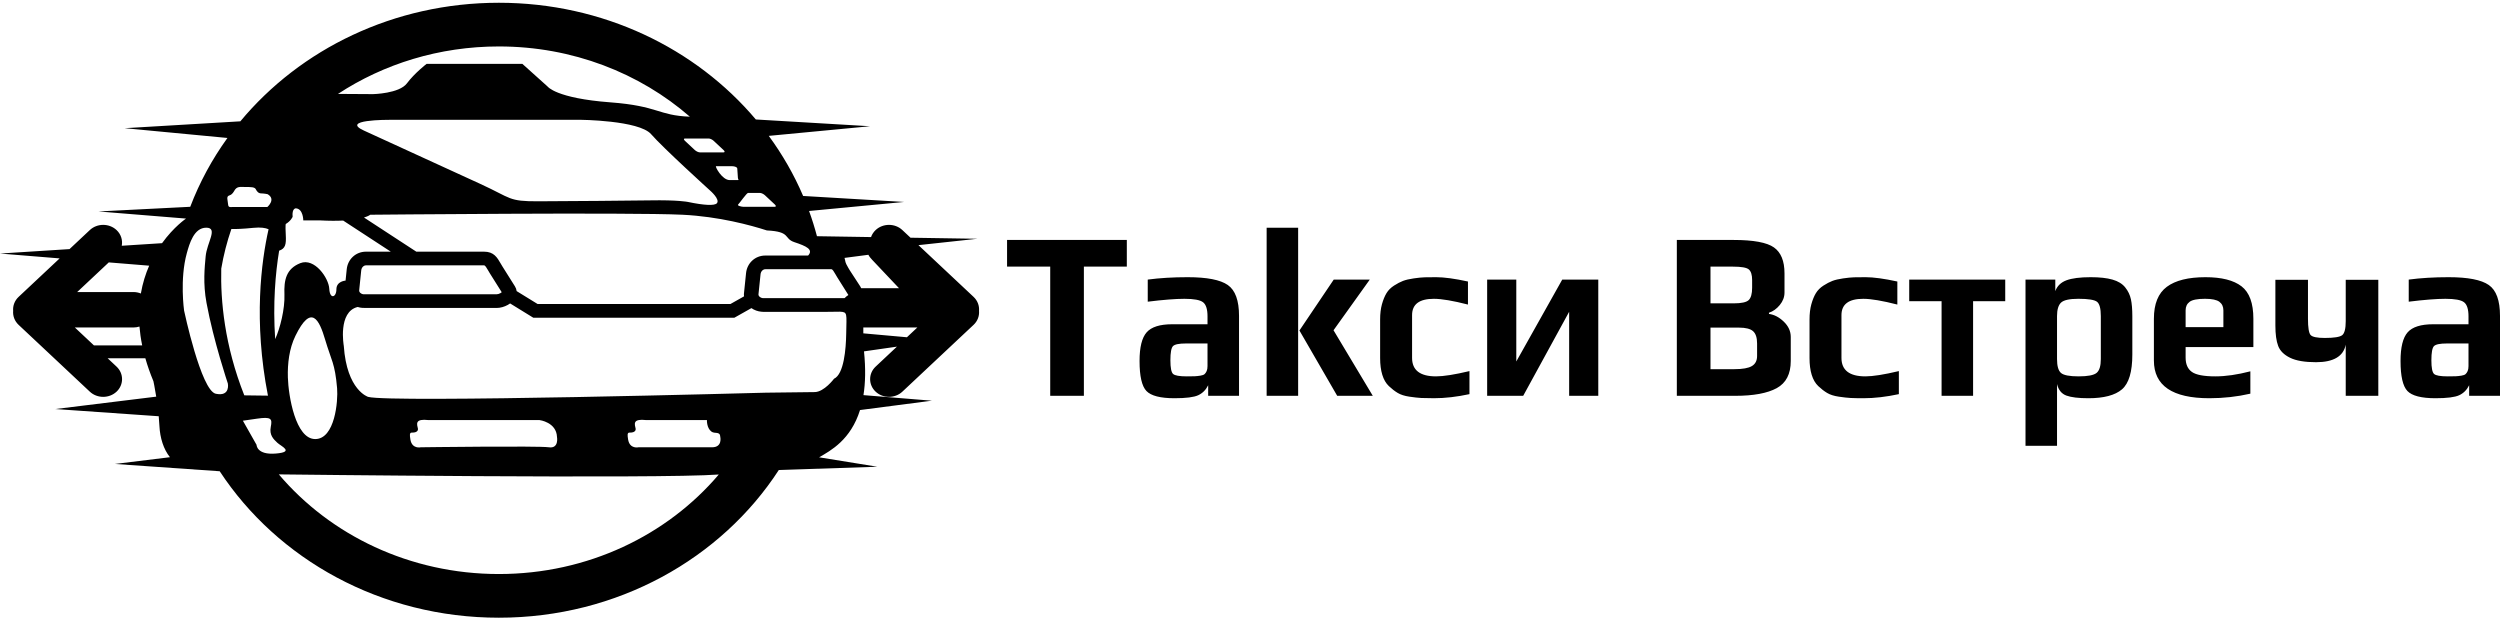
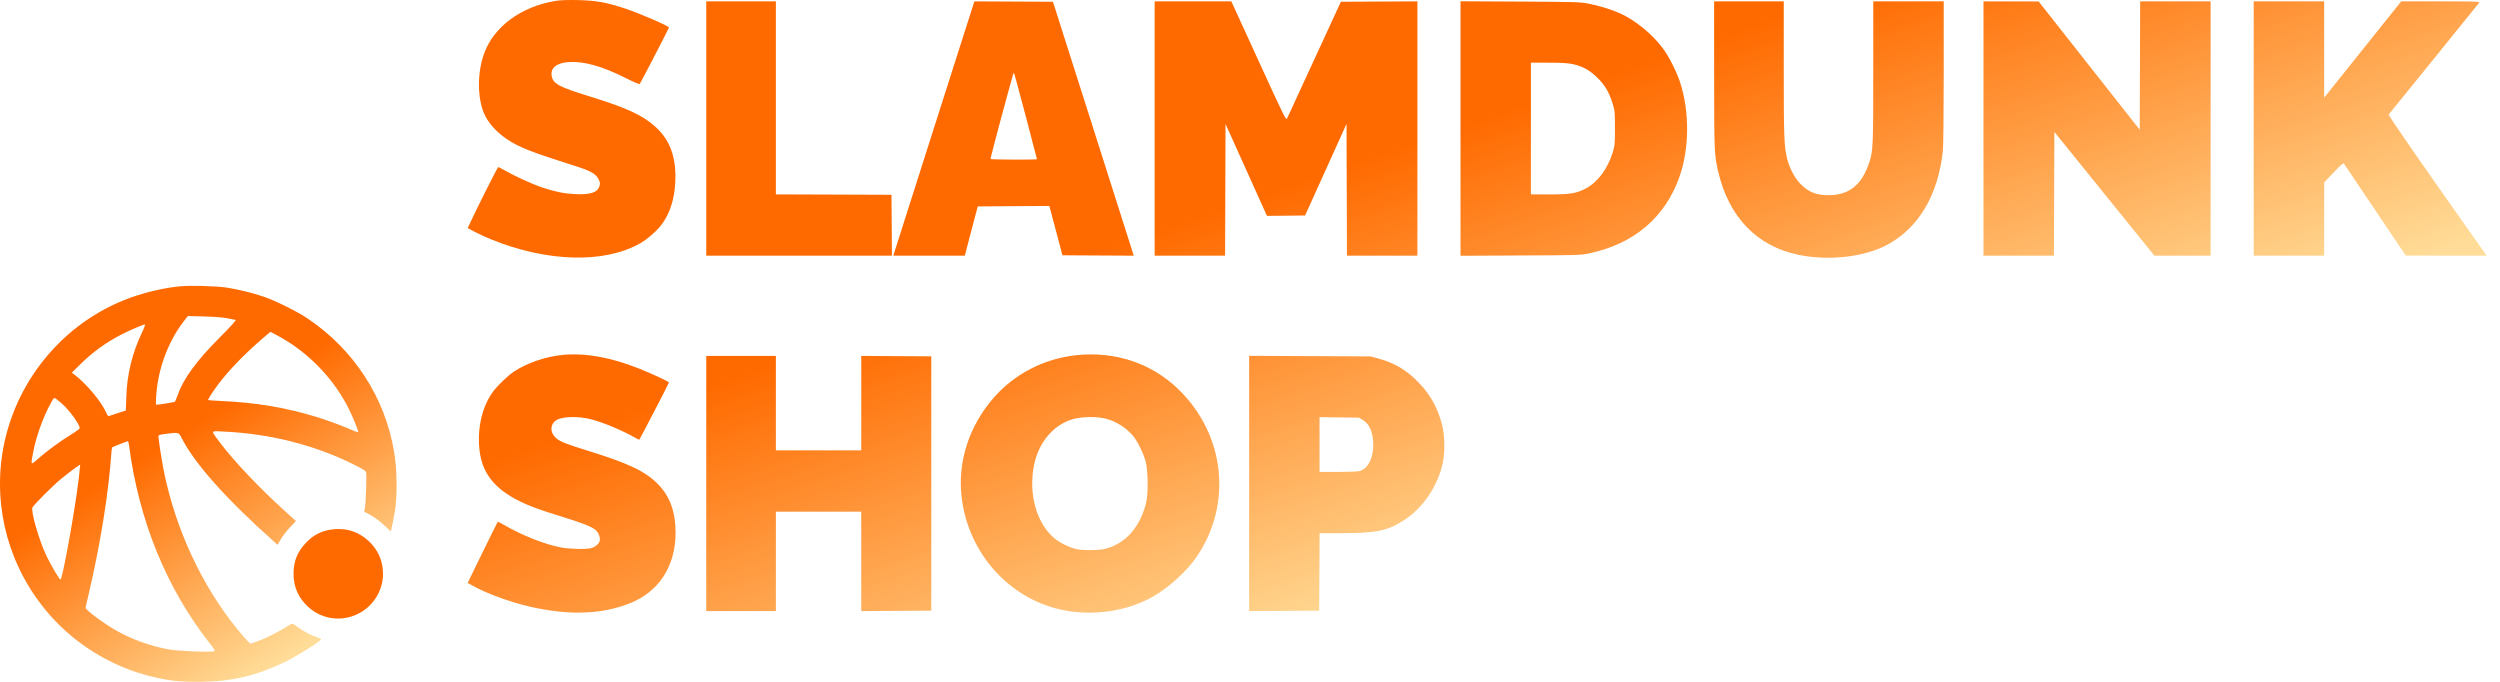
- <svg xmlns="http://www.w3.org/2000/svg" width="195" height="49" viewBox="0 0 195 49" fill="none">
-   <path fill-rule="evenodd" clip-rule="evenodd" d="M59.696 19.933H63.032C63.476 19.462 62.875 19.19 61.971 18.892C61.094 18.604 61.735 18.068 59.816 17.974C58.571 17.572 56.094 16.89 53.244 16.75C49.148 16.55 28.881 16.75 28.881 16.75C28.881 16.75 28.76 16.855 28.391 16.966L32.472 19.63H37.756C38.522 19.63 38.782 20.083 39.066 20.576C39.104 20.641 39.142 20.708 39.183 20.773L40.165 22.335C40.241 22.456 40.284 22.58 40.298 22.706L41.935 23.714H56.972L58.034 23.116C58.028 23.071 58.026 23.025 58.026 22.979H58.023C58.023 22.952 58.026 22.912 58.032 22.859L58.193 21.297C58.231 20.924 58.4 20.582 58.663 20.336C58.928 20.087 59.284 19.932 59.696 19.932V19.933ZM101.255 30.874H98.798V17.762H101.255V30.874ZM107.078 30.874H104.302L101.356 25.779L104.032 21.808H106.843L104.015 25.76L107.078 30.874ZM118.809 30.874H115.998V21.808H118.271V28.195L121.855 21.808H124.666V30.874H122.394V24.318L118.809 30.874ZM114.618 30.743C113.631 30.955 112.711 31.061 111.858 31.061C111.443 31.061 111.112 31.055 110.865 31.043C110.618 31.03 110.307 30.996 109.931 30.94C109.555 30.884 109.252 30.787 109.022 30.649C108.792 30.512 108.562 30.334 108.332 30.116C108.102 29.897 107.931 29.604 107.819 29.235C107.707 28.867 107.65 28.433 107.65 27.933V24.917C107.65 24.468 107.698 24.071 107.793 23.728C107.889 23.385 108.007 23.097 108.147 22.866C108.287 22.635 108.484 22.439 108.736 22.276C108.988 22.114 109.221 21.992 109.434 21.911C109.648 21.83 109.926 21.764 110.268 21.715C110.61 21.665 110.896 21.636 111.126 21.63C111.356 21.624 111.656 21.621 112.026 21.621C112.644 21.621 113.468 21.733 114.501 21.958V23.756C113.334 23.457 112.447 23.307 111.841 23.307C110.708 23.307 110.142 23.731 110.142 24.58V27.915C110.142 28.876 110.764 29.357 112.01 29.357C112.593 29.357 113.463 29.22 114.618 28.945V30.743ZM94.186 28.551V26.791H92.503C91.965 26.791 91.628 26.859 91.493 26.997C91.359 27.134 91.291 27.502 91.291 28.102C91.291 28.689 91.362 29.044 91.502 29.169C91.642 29.294 91.998 29.357 92.57 29.357C92.851 29.357 93.059 29.354 93.193 29.348C93.328 29.341 93.474 29.326 93.631 29.301C93.788 29.276 93.898 29.235 93.959 29.179C94.021 29.123 94.074 29.045 94.119 28.945C94.164 28.845 94.186 28.714 94.186 28.551ZM96.644 30.874H94.237V30.05C94.057 30.412 93.799 30.671 93.463 30.827C93.126 30.983 92.509 31.062 91.611 31.062C90.512 31.062 89.782 30.874 89.424 30.5C89.064 30.125 88.885 29.345 88.885 28.158C88.885 27.084 89.07 26.338 89.44 25.92C89.811 25.502 90.473 25.292 91.426 25.292H94.186V24.674C94.186 24.125 94.072 23.759 93.841 23.578C93.611 23.397 93.126 23.307 92.386 23.307C91.69 23.307 90.736 23.382 89.524 23.532V21.808C90.456 21.683 91.494 21.621 92.638 21.621C94.141 21.621 95.185 21.824 95.768 22.23C96.352 22.636 96.644 23.438 96.644 24.637V30.874V30.874ZM87.892 20.797H84.543V30.874H81.917V20.797H78.551V18.717H87.892V20.797ZM192.543 28.551V26.791H190.86C190.321 26.791 189.985 26.859 189.85 26.997C189.716 27.134 189.648 27.502 189.648 28.102C189.648 28.689 189.718 29.044 189.859 29.169C189.999 29.294 190.355 29.357 190.927 29.357C191.208 29.357 191.415 29.354 191.55 29.348C191.685 29.341 191.831 29.326 191.988 29.301C192.145 29.276 192.254 29.235 192.316 29.179C192.378 29.123 192.431 29.045 192.476 28.945C192.521 28.845 192.543 28.714 192.543 28.551ZM195 30.874H192.594V30.05C192.414 30.412 192.156 30.671 191.819 30.827C191.483 30.983 190.866 31.062 189.968 31.062C188.869 31.062 188.139 30.874 187.78 30.5C187.421 30.125 187.242 29.345 187.242 28.158C187.242 27.084 187.427 26.338 187.797 25.92C188.167 25.502 188.829 25.292 189.783 25.292H192.543V24.674C192.543 24.125 192.428 23.759 192.198 23.578C191.968 23.397 191.483 23.307 190.742 23.307C190.047 23.307 189.093 23.382 187.881 23.532V21.808C188.813 21.683 189.85 21.621 190.995 21.621C192.498 21.621 193.542 21.824 194.125 22.23C194.709 22.636 195 23.438 195 24.637V30.874V30.874ZM177.48 21.827H180.022V24.861C180.022 25.548 180.089 25.97 180.223 26.126C180.358 26.282 180.728 26.36 181.334 26.36C182.052 26.36 182.504 26.288 182.689 26.145C182.874 26.001 182.967 25.636 182.967 25.049V21.827H185.508V30.874H182.967V26.884C182.787 27.796 182.013 28.252 180.644 28.252C179.769 28.252 179.096 28.136 178.625 27.905C178.153 27.674 177.845 27.368 177.699 26.987C177.553 26.607 177.48 26.073 177.48 25.386V21.827H177.48ZM173.424 25.517V24.206C173.424 23.919 173.32 23.697 173.113 23.541C172.905 23.385 172.532 23.306 171.993 23.306C171.399 23.306 170.998 23.385 170.79 23.541C170.582 23.697 170.478 23.919 170.478 24.206V25.517H173.424ZM175.763 27.072H170.478V27.896C170.478 28.408 170.641 28.779 170.967 29.01C171.292 29.241 171.903 29.357 172.801 29.357C173.609 29.357 174.518 29.226 175.528 28.963V30.706C174.495 30.943 173.429 31.062 172.33 31.062C169.446 31.062 168.004 30.081 168.004 28.121V24.861C168.004 23.7 168.341 22.87 169.014 22.37C169.688 21.87 170.692 21.621 172.027 21.621C173.284 21.621 174.221 21.858 174.838 22.332C175.455 22.807 175.763 23.65 175.763 24.861V27.072ZM163.864 28.008V24.655C163.864 24.068 163.766 23.697 163.57 23.541C163.373 23.385 162.888 23.306 162.114 23.306C161.418 23.306 160.967 23.406 160.759 23.606C160.552 23.806 160.448 24.156 160.448 24.655V28.008C160.448 28.545 160.549 28.904 160.751 29.085C160.953 29.266 161.412 29.357 162.131 29.357C162.849 29.357 163.317 29.266 163.536 29.085C163.755 28.904 163.864 28.545 163.864 28.008V28.008ZM166.322 24.674V27.652C166.322 29.001 166.052 29.906 165.514 30.369C164.975 30.831 164.1 31.062 162.888 31.062C162.125 31.062 161.556 30.993 161.18 30.856C160.804 30.718 160.56 30.419 160.448 29.957V34.771H157.99V21.808H160.313V22.707C160.459 22.308 160.748 22.027 161.18 21.864C161.612 21.702 162.243 21.621 163.073 21.621C163.769 21.621 164.336 21.683 164.773 21.808C165.211 21.933 165.542 22.136 165.766 22.417C165.991 22.698 166.139 23.007 166.212 23.344C166.285 23.681 166.322 24.125 166.322 24.674V24.674ZM156.408 23.494H153.901V30.874H151.443V23.494H148.919V21.808H156.408V23.494H156.408ZM148.111 30.743C147.124 30.955 146.204 31.062 145.351 31.062C144.936 31.062 144.605 31.055 144.358 31.043C144.111 31.03 143.8 30.996 143.424 30.94C143.048 30.884 142.745 30.787 142.515 30.649C142.285 30.512 142.055 30.334 141.825 30.116C141.595 29.897 141.424 29.604 141.312 29.235C141.199 28.867 141.143 28.433 141.143 27.933V24.918C141.143 24.468 141.191 24.072 141.286 23.728C141.382 23.385 141.499 23.097 141.64 22.866C141.78 22.636 141.976 22.439 142.229 22.276C142.481 22.114 142.714 21.992 142.927 21.911C143.14 21.83 143.418 21.765 143.76 21.715C144.103 21.665 144.389 21.637 144.619 21.63C144.849 21.624 145.149 21.621 145.519 21.621C146.136 21.621 146.961 21.733 147.993 21.958V23.756C146.826 23.457 145.94 23.307 145.334 23.307C144.201 23.307 143.634 23.731 143.634 24.581V27.915C143.634 28.876 144.257 29.357 145.502 29.357C146.086 29.357 146.955 29.22 148.111 28.945V30.743ZM137.053 27.765V26.791C137.053 26.341 136.95 26.023 136.742 25.835C136.535 25.648 136.167 25.554 135.64 25.554H133.418V28.795H135.286C135.926 28.795 136.38 28.714 136.65 28.551C136.919 28.389 137.053 28.127 137.053 27.765ZM136.666 22.445V21.845C136.666 21.446 136.582 21.171 136.414 21.021C136.246 20.871 135.831 20.797 135.169 20.797H133.418V23.662H135.219C135.836 23.662 136.232 23.575 136.406 23.4C136.579 23.225 136.666 22.907 136.666 22.445H136.666ZM139.679 26.285V28.158C139.679 29.17 139.314 29.875 138.585 30.275C137.856 30.674 136.773 30.874 135.337 30.874H130.793V18.717H135.219C136.767 18.717 137.817 18.911 138.366 19.298C138.916 19.685 139.191 20.359 139.191 21.321V22.82C139.191 23.169 139.068 23.494 138.821 23.794C138.574 24.093 138.293 24.293 137.979 24.393V24.487C138.383 24.537 138.767 24.736 139.132 25.086C139.497 25.436 139.679 25.835 139.679 26.285ZM58.349 15.048H59.277C59.382 15.048 59.555 15.13 59.662 15.228L60.436 15.95C60.542 16.048 60.542 16.129 60.437 16.129H57.962C57.857 16.129 57.471 16.048 57.577 15.95C57.685 15.849 58.243 15.048 58.349 15.048ZM55.853 12.966H57.122C57.228 12.966 57.497 13.006 57.507 13.146L57.556 13.867C57.565 14.007 57.662 14.047 57.557 14.047H56.916C56.324 14.047 55.747 12.966 55.852 12.966H55.853ZM53.424 10.804H55.28C55.386 10.804 55.559 10.885 55.665 10.984L56.439 11.706C56.545 11.805 56.546 11.885 56.441 11.885H54.584C54.479 11.885 54.306 11.804 54.199 11.706L53.425 10.984C53.319 10.885 53.319 10.804 53.424 10.804ZM30.604 9.343H45.239C45.239 9.343 49.846 9.383 50.785 10.464C51.724 11.545 55.393 14.868 55.393 14.868C55.393 14.868 56.19 15.554 55.914 15.856C55.731 16.055 54.935 16.02 53.644 15.749C53.644 15.749 52.876 15.589 50.7 15.629C49.114 15.658 44.423 15.687 41.996 15.701C39.628 15.714 39.919 15.468 37.473 14.348L28.385 10.184C26.549 9.342 30.108 9.343 30.604 9.343L30.604 9.343ZM50.401 32.766H55.141C55.141 32.766 55.109 33.383 55.495 33.666C55.763 33.863 56.167 33.611 56.184 34.087C56.184 34.087 56.365 34.888 55.544 34.888H49.803C49.803 34.888 49.121 35.048 48.993 34.287C48.864 33.526 49.078 33.826 49.398 33.706C49.718 33.586 49.526 33.306 49.526 33.186C49.526 33.066 49.377 32.645 50.401 32.766L50.401 32.766ZM33.419 32.766H42.08C42.08 32.766 43.403 32.926 43.446 34.087C43.446 34.087 43.617 35.008 42.806 34.888C41.995 34.767 32.822 34.888 32.822 34.888C32.822 34.888 32.139 35.048 32.011 34.287C31.883 33.526 32.096 33.826 32.416 33.706C32.736 33.586 32.544 33.306 32.544 33.186C32.544 33.066 32.395 32.645 33.419 32.766L33.419 32.766ZM23.043 26.196C22.558 27.188 22.422 28.36 22.454 29.442C22.496 30.884 23.051 34.247 24.587 34.247C26.123 34.247 26.379 31.284 26.294 30.283C26.126 28.317 25.846 28.132 25.36 26.489C24.904 24.944 24.284 23.658 23.043 26.196ZM18.945 32.815L20.011 34.697C20.011 34.697 20.012 35.498 21.505 35.377C22.998 35.257 21.932 34.817 21.633 34.536C21.334 34.256 20.993 33.936 21.121 33.295C21.249 32.655 21.163 32.495 20.054 32.655C18.945 32.815 18.945 32.815 18.945 32.815ZM16.04 20.005C15.966 20.85 15.822 22.081 16.108 23.626C16.663 26.629 17.772 29.912 17.772 29.912C17.772 29.912 17.985 30.953 16.833 30.713C15.681 30.473 14.359 24.226 14.359 24.226C14.359 24.226 14.009 21.777 14.573 19.742C14.777 19.008 15.127 17.76 16.087 17.76C17.037 17.76 16.135 18.917 16.04 20.005H16.04ZM66.004 26.037C65.985 27.201 65.832 29.178 65.056 29.541C65.056 29.541 64.285 30.573 63.55 30.583L59.743 30.629C59.743 30.629 30.42 31.436 28.713 30.956C28.713 30.956 27.049 30.456 26.815 26.972C26.815 26.972 26.339 24.318 27.899 23.944C28.17 24.029 28.352 24.021 28.623 24.021H38.737C39.027 24.021 39.344 23.93 39.606 23.784C39.67 23.749 39.731 23.711 39.789 23.668L41.597 24.782H57.281L58.61 24.033C58.832 24.188 59.103 24.289 59.387 24.315C59.448 24.321 59.497 24.324 59.535 24.324H60.836H64.467L65.522 24.312C66.122 24.344 66.029 24.433 66.004 26.038L66.004 26.037ZM63.89 35.67C64.809 35.142 66.356 34.306 67.082 31.983L72.688 31.254L67.35 30.82C67.499 29.883 67.531 28.76 67.392 27.407L69.96 27.038L68.3 28.596C67.727 29.134 67.727 30.014 68.3 30.551L68.3 30.551C68.873 31.089 69.81 31.089 70.383 30.551L75.939 25.338C76.256 25.041 76.398 24.639 76.364 24.247C76.398 23.857 76.256 23.455 75.939 23.157L71.638 19.121L76.228 18.624L71.02 18.541L70.383 17.944C69.81 17.406 68.873 17.406 68.3 17.944L68.3 17.944C68.131 18.103 68.011 18.291 67.942 18.492L63.723 18.424C63.547 17.757 63.341 17.101 63.107 16.457L70.521 15.752L62.644 15.285C61.935 13.623 61.032 12.053 59.964 10.598L67.864 9.847L58.955 9.319C54.274 3.773 47.036 0.215 38.912 0.215C30.717 0.215 23.424 3.835 18.747 9.463L9.723 9.999L17.74 10.761C16.546 12.415 15.567 14.216 14.839 16.13L7.68 16.493L14.51 17.049C14.51 17.049 13.568 17.682 12.639 18.968L9.497 19.169C9.579 18.738 9.444 18.276 9.091 17.944L9.09 17.944C8.517 17.406 7.58 17.406 7.007 17.944L5.423 19.43L0 19.776L4.651 20.155L1.451 23.157C1.134 23.455 0.993 23.857 1.026 24.247C0.993 24.638 1.134 25.04 1.451 25.338L7.007 30.551C7.58 31.089 8.517 31.089 9.09 30.551L9.091 30.551C9.664 30.014 9.664 29.134 9.091 28.596L8.396 27.944H11.337C11.5 28.518 11.707 29.114 11.967 29.735C11.967 29.735 12.073 30.225 12.185 30.939L4.314 31.905L12.38 32.467C12.404 32.721 12.423 32.98 12.436 33.238C12.482 34.153 12.756 35.045 13.256 35.662L8.965 36.189L17.137 36.758C21.636 43.612 29.705 48.181 38.912 48.181C48.163 48.181 56.263 43.568 60.748 36.66L68.433 36.405L63.89 35.67L63.89 35.67ZM67.339 26.001V25.544H71.552L70.74 26.306L67.339 26.001ZM18.122 16.147H20.852C20.852 16.147 21.556 15.546 20.873 15.146C20.873 15.146 20.596 15.086 20.383 15.086C20.17 15.086 20.042 14.946 19.956 14.766C19.871 14.586 19.572 14.586 19.146 14.586C18.719 14.586 18.463 14.505 18.249 14.926C18.249 14.926 18.122 15.166 17.93 15.226C17.738 15.286 17.695 15.366 17.759 15.707C17.823 16.047 17.737 16.187 18.122 16.147ZM21.748 37.002C21.77 37.002 51.381 37.364 56.065 37.012C52.048 41.742 45.858 44.774 38.912 44.774C31.96 44.774 25.765 41.738 21.748 37.002ZM26.954 21.887C26.948 21.888 26.239 21.93 26.239 22.568C26.239 23.208 25.727 23.368 25.684 22.528C25.642 21.687 24.532 20.085 23.423 20.526C22.314 20.966 22.143 21.847 22.186 22.968C22.228 24.089 21.85 25.61 21.463 26.451C21.277 23.647 21.486 21.294 21.773 19.554C22.262 19.382 22.332 19.064 22.29 18.312C22.248 17.531 22.29 17.471 22.29 17.471C22.696 17.231 22.824 16.911 22.824 16.911C22.76 16.23 23.08 16.25 23.08 16.25C23.656 16.29 23.656 17.191 23.656 17.191H24.957C25.68 17.23 26.277 17.229 26.767 17.204L30.482 19.63H28.549C28.137 19.63 27.781 19.784 27.516 20.033C27.254 20.279 27.085 20.621 27.046 20.994L26.954 21.887V21.887ZM20.9 30.861L19.055 30.837C17.511 26.935 17.195 23.444 17.258 20.95C17.438 19.892 17.703 18.862 18.046 17.864C18.382 17.872 18.921 17.856 19.753 17.772C20.33 17.713 20.705 17.773 20.948 17.88C20.385 20.381 19.759 25.025 20.9 30.861H20.9ZM11.636 20.723C11.357 21.361 11.126 22.085 10.987 22.893C10.808 22.82 10.61 22.779 10.404 22.779H6.021L8.485 20.467L11.636 20.723ZM10.878 25.47C10.916 25.941 10.985 26.432 11.091 26.943H7.329L5.838 25.544H10.404C10.57 25.544 10.729 25.518 10.878 25.47ZM67.734 19.873C67.804 20.013 67.908 20.138 68.023 20.259L70.12 22.477H67.339H67.171C67.151 22.429 67.126 22.382 67.097 22.335L66.277 21.076C66.236 21.011 66.197 20.944 66.16 20.879C65.876 20.386 65.977 20.476 65.873 20.116L67.734 19.873V19.873ZM66.174 23.011C66.065 23.079 65.966 23.16 65.879 23.253C65.863 23.255 65.847 23.256 65.831 23.256H64.448H60.816H59.497C59.402 23.247 59.312 23.206 59.246 23.145C59.193 23.097 59.159 23.038 59.159 22.979H59.161L59.161 22.959L59.322 21.397C59.334 21.275 59.387 21.166 59.467 21.091C59.527 21.035 59.605 21 59.696 21H60.575H64.243H64.849C64.939 21 65.045 21.184 65.16 21.383C65.204 21.461 65.25 21.541 65.299 21.619L66.174 23.011H66.174ZM37.756 20.698H28.549C28.459 20.698 28.38 20.732 28.32 20.788C28.24 20.864 28.188 20.973 28.175 21.095L28.031 22.498L28.015 22.676C28.015 22.737 28.048 22.796 28.099 22.843C28.165 22.904 28.255 22.945 28.35 22.953H38.738C38.826 22.953 38.933 22.92 39.029 22.867C39.071 22.843 39.108 22.819 39.135 22.794L38.206 21.316C38.157 21.238 38.111 21.159 38.067 21.081C37.952 20.881 37.846 20.698 37.756 20.698H37.756ZM26.363 7.325C27.655 7.329 29.095 7.342 29.095 7.342C29.095 7.342 31.142 7.302 31.74 6.501C32.337 5.701 33.276 4.98 33.276 4.98H40.743L42.705 6.742C42.705 6.742 43.345 7.663 47.612 7.983C51.38 8.266 51.309 9.007 53.809 9.102C49.898 5.702 44.664 3.623 38.912 3.623C34.245 3.623 29.919 4.993 26.363 7.325Z" fill="black" />
+ <svg xmlns="http://www.w3.org/2000/svg" width="154" height="42" viewBox="0 0 154 42" fill="none">
+   <path fill-rule="evenodd" clip-rule="evenodd" d="M11.06 17.639C9.952 17.752 8.705 18.061 7.65 18.484C3.538 20.133 0.598 23.982 0.082 28.394C-0.342 32.017 0.893 35.648 3.45 38.298C5.028 39.932 7.112 41.132 9.298 41.665C10.39 41.931 10.991 42 12.209 42C14.202 42 15.785 41.639 17.547 40.781C18.234 40.446 19.599 39.602 19.754 39.414C19.803 39.355 19.762 39.327 19.521 39.252C19.161 39.141 18.675 38.881 18.302 38.6C18.045 38.406 18.011 38.393 17.91 38.457C17.167 38.929 16.396 39.319 15.772 39.535L15.429 39.655L15.244 39.477C15.142 39.379 14.845 39.035 14.583 38.712C12.413 36.034 10.805 32.561 10.093 29.017C9.966 28.384 9.758 27.055 9.758 26.877C9.758 26.799 9.829 26.775 10.208 26.727C10.713 26.662 10.9 26.637 11.013 26.716C11.082 26.764 11.123 26.849 11.193 26.988C11.971 28.538 13.98 30.79 16.887 33.371L17.097 33.558L17.295 33.218C17.404 33.031 17.659 32.701 17.861 32.486L18.23 32.093L17.584 31.512C16.036 30.118 14.372 28.367 13.558 27.273C13.25 26.86 13.095 26.679 13.135 26.607C13.172 26.539 13.382 26.566 13.798 26.585C16.626 26.718 19.351 27.405 21.744 28.59C22.387 28.908 22.528 28.998 22.555 29.105C22.596 29.268 22.537 30.945 22.478 31.277L22.435 31.523L22.645 31.629C23.015 31.817 23.459 32.141 23.767 32.447C23.931 32.612 24.073 32.739 24.08 32.731C24.095 32.716 24.28 31.78 24.33 31.466C24.482 30.527 24.459 28.93 24.279 27.843C23.723 24.489 21.798 21.526 18.923 19.601C18.305 19.187 16.969 18.525 16.261 18.281C15.595 18.052 14.624 17.814 13.945 17.713C13.293 17.616 11.689 17.575 11.06 17.639ZM13.97 19.599C14.223 19.645 14.465 19.693 14.509 19.706C14.563 19.722 14.261 20.058 13.536 20.788C12.096 22.235 11.312 23.306 10.953 24.313C10.876 24.528 10.798 24.723 10.778 24.745C10.753 24.774 9.812 24.927 9.618 24.933C9.587 24.934 9.61 24.413 9.658 23.992C9.838 22.423 10.442 20.914 11.36 19.739L11.57 19.469L12.54 19.492C13.116 19.506 13.698 19.549 13.97 19.599ZM8.736 20.507C8.148 21.738 7.829 23.043 7.782 24.409L7.752 25.288L7.262 25.445C6.992 25.532 6.742 25.615 6.707 25.63C6.668 25.646 6.604 25.565 6.541 25.417C6.263 24.768 5.348 23.666 4.628 23.111L4.425 22.955L4.909 22.477C5.708 21.687 6.529 21.091 7.506 20.593C8.01 20.335 8.817 19.99 8.925 19.986C8.959 19.985 8.876 20.215 8.736 20.507ZM21.5 25.215C20.66 23.501 19.225 21.942 17.57 20.944C17.359 20.817 17.067 20.652 16.92 20.578L16.654 20.443L16.282 20.759C15.124 21.744 14.1 22.797 13.436 23.684C13.123 24.102 12.821 24.57 12.821 24.638C12.821 24.653 13.183 24.681 13.626 24.701C15.777 24.795 17.645 25.111 19.556 25.702C20.187 25.897 21.229 26.284 21.692 26.495C21.925 26.6 22.063 26.64 22.063 26.601C22.063 26.491 21.758 25.74 21.5 25.215ZM3.776 24.831C4.244 25.227 4.908 26.13 4.908 26.372C4.908 26.417 4.675 26.59 4.366 26.776C3.744 27.152 2.829 27.825 2.306 28.292L2.296 28.302L2.296 28.302L2.296 28.302C2.114 28.465 2.013 28.555 1.97 28.533C1.918 28.506 1.957 28.303 2.045 27.847L2.049 27.826C2.237 26.851 2.674 25.647 3.143 24.808C3.161 24.776 3.177 24.747 3.191 24.721C3.255 24.603 3.291 24.538 3.339 24.526C3.4 24.511 3.482 24.581 3.666 24.738C3.699 24.766 3.736 24.797 3.776 24.831ZM12.896 39.601C10.237 36.201 8.558 32.072 7.946 27.422C7.928 27.288 7.898 27.18 7.879 27.181C7.82 27.184 6.947 27.522 6.915 27.555C6.898 27.572 6.876 27.695 6.867 27.829C6.687 30.388 6.201 33.428 5.465 36.591L5.264 37.455L5.38 37.579C5.603 37.819 6.551 38.497 7.1 38.808C8.105 39.378 9.202 39.779 10.344 39.995C10.92 40.104 12.868 40.191 13.149 40.121C13.275 40.089 13.271 40.081 12.896 39.601ZM4.852 29.476C4.628 31.378 3.847 35.701 3.727 35.701C3.662 35.701 3.183 34.899 2.889 34.296C2.423 33.342 1.88 31.486 2.001 31.257C2.094 31.08 3.252 29.922 3.738 29.52C4.202 29.136 4.919 28.603 4.942 28.626C4.942 28.626 4.907 29.013 4.852 29.476Z" fill="url(#paint0_linear_1762_15442)" />
+   <path d="M18.838 33.444C19.194 33.071 19.519 32.863 19.984 32.713C20.427 32.57 21.075 32.549 21.518 32.665C22.486 32.917 23.293 33.732 23.517 34.686C23.616 35.105 23.617 35.599 23.518 35.984C22.994 38.037 20.527 38.793 18.974 37.376C18.386 36.839 18.082 36.15 18.082 35.353C18.082 34.579 18.313 33.996 18.838 33.444Z" fill="#FF6A00" />
+   <path fill-rule="evenodd" clip-rule="evenodd" d="M29.822 3.292C30.425 1.639 32.097 0.407 34.213 0.057C34.515 0.007 34.934 -0.009 35.592 0.005C36.691 0.027 37.348 0.143 38.475 0.514C39.399 0.818 41.208 1.603 41.208 1.7C41.208 1.739 39.475 5.085 39.413 5.167C39.383 5.205 39.091 5.083 38.489 4.781C37.091 4.081 35.987 3.771 35.071 3.822C34.291 3.865 33.898 4.175 33.984 4.679C34.065 5.157 34.432 5.356 36.281 5.925C38.613 6.643 39.619 7.109 40.403 7.835C41.29 8.655 41.665 9.714 41.598 11.208C41.551 12.254 41.271 13.134 40.769 13.818C40.488 14.2 39.881 14.734 39.447 14.982C37.235 16.242 33.715 16.152 30.256 14.746C29.947 14.621 29.495 14.413 29.252 14.285L28.81 14.053L28.978 13.689C29.415 12.746 30.654 10.29 30.692 10.29C30.716 10.29 30.879 10.374 31.054 10.476C31.617 10.806 32.794 11.346 33.37 11.539C34.169 11.807 34.714 11.919 35.387 11.955C36.362 12.007 36.805 11.865 36.925 11.464C36.978 11.288 36.971 11.239 36.862 11.023C36.705 10.71 36.372 10.522 35.464 10.235C32.66 9.347 31.965 9.073 31.192 8.549C30.567 8.126 30.059 7.55 29.82 6.995C29.397 6.008 29.397 4.454 29.822 3.292ZM43.505 15.75V7.917V0.084H45.65H47.794V6.028V11.973L51.355 11.986L54.916 11.999L54.93 13.875L54.943 15.75H49.224H43.505ZM57.557 7.802C56.2 12.047 55.078 15.572 55.062 15.635L55.032 15.75H57.233H59.433L59.468 15.61C59.486 15.533 59.666 14.849 59.866 14.092L60.23 12.714L62.434 12.7L64.638 12.687L64.698 12.905C64.731 13.024 64.912 13.708 65.101 14.423L65.445 15.725L67.642 15.738L69.839 15.751L69.666 15.202C69.571 14.9 68.451 11.381 67.178 7.381L64.862 0.109L62.442 0.097L60.022 0.084L57.557 7.802ZM71.127 15.75V7.917V0.084L73.488 0.084L75.85 0.084L77.534 3.76C79.156 7.302 79.221 7.432 79.285 7.294C79.322 7.216 80.082 5.567 80.975 3.63L82.597 0.109L84.955 0.096L87.312 0.083V7.916V15.75H85.142H82.972L82.96 11.691L82.946 7.632L81.669 10.454L80.393 13.275L79.219 13.287L78.045 13.299L76.769 10.468L75.492 7.636L75.479 11.693L75.466 15.75H73.296H71.127ZM89.967 7.916V15.755L93.656 15.738C97.26 15.722 97.357 15.719 97.896 15.606C100.659 15.026 102.589 13.383 103.464 10.865C104.069 9.125 104.081 6.889 103.496 5.076C103.279 4.406 102.793 3.453 102.403 2.937C101.766 2.091 100.727 1.246 99.814 0.831C99.274 0.585 98.525 0.353 97.86 0.226C97.323 0.124 97.099 0.117 93.63 0.098L89.967 0.078V7.916ZM105.846 10.59C105.599 9.541 105.592 9.373 105.591 4.587L105.59 0.084H107.734H109.879V4.183C109.879 8.414 109.902 9.049 110.088 9.775C110.245 10.389 110.56 10.98 110.921 11.341C111.422 11.842 111.878 12.023 112.638 12.024C113.888 12.026 114.677 11.4 115.134 10.046C115.382 9.31 115.392 9.081 115.393 4.434L115.393 0.084H117.563H119.733V4.449C119.733 7.171 119.712 9 119.679 9.309C119.383 12.02 118.188 14.037 116.261 15.076C114.858 15.832 112.677 16.082 110.805 15.701C108.24 15.178 106.505 13.39 105.846 10.59ZM122.183 7.917V15.75H124.353H126.522L126.536 11.938L126.549 8.126L129.63 11.938L132.712 15.75H134.442H136.173V7.917V0.084H134.003H131.834L131.821 4.037L131.807 7.991L128.693 4.04L125.579 0.089L123.881 0.086L122.183 0.084V7.917ZM138.828 15.75V7.917V0.084H140.998H143.168V3.05V6.016L145.542 3.05L147.916 0.084H150.344C152.274 0.084 152.764 0.097 152.733 0.147C152.711 0.183 151.455 1.738 149.941 3.605C148.426 5.471 147.167 7.024 147.142 7.056C147.104 7.104 149.216 10.145 153.082 15.61L153.182 15.75L150.689 15.748L148.197 15.745L146.314 12.947C145.279 11.408 144.411 10.117 144.386 10.079C144.351 10.026 144.196 10.16 143.756 10.621L143.172 11.234L143.17 13.492L143.168 15.75H140.998H138.828ZM34.698 21.858C33.647 21.954 32.477 22.35 31.66 22.888C31.276 23.141 30.622 23.772 30.351 24.153C29.711 25.048 29.413 26.286 29.523 27.588C29.649 29.076 30.396 30.068 31.993 30.868C32.601 31.172 33.204 31.394 34.58 31.817C35.904 32.226 36.456 32.444 36.695 32.654C36.883 32.818 36.993 33.121 36.94 33.328C36.898 33.497 36.66 33.695 36.42 33.762C36.101 33.85 35.087 33.825 34.519 33.715C33.541 33.526 32.179 32.987 31.084 32.355C30.862 32.228 30.674 32.131 30.666 32.14C30.639 32.17 30.126 33.204 29.461 34.567L28.809 35.907L29.124 36.083C29.989 36.566 31.462 37.103 32.681 37.379C35.049 37.914 37.015 37.851 38.742 37.186C40.578 36.478 41.614 34.901 41.616 32.811C41.617 31.544 41.267 30.573 40.544 29.836C39.758 29.037 38.763 28.558 36.288 27.789C34.802 27.327 34.517 27.214 34.252 26.982C33.846 26.625 33.883 26.078 34.33 25.848C34.717 25.648 35.675 25.639 36.403 25.827C37.201 26.034 38.414 26.546 39.2 27.007C39.29 27.06 39.373 27.091 39.385 27.078C39.433 27.024 41.208 23.601 41.208 23.563C41.208 23.508 40.222 23.048 39.374 22.707C37.663 22.02 36.083 21.733 34.698 21.858ZM61.211 24.501C62.497 23.028 64.324 22.088 66.306 21.879C68.69 21.628 70.929 22.372 72.575 23.964C75.463 26.755 75.936 31.021 73.721 34.29C73.124 35.171 71.992 36.202 71.014 36.756C69.574 37.571 67.771 37.899 66.004 37.668C62.441 37.201 59.632 34.252 59.228 30.554C58.994 28.406 59.71 26.221 61.211 24.501ZM43.505 29.784V37.642H45.65H47.794V34.581V31.519H50.423H53.053V34.581V37.643L55.21 37.63L57.367 37.617V29.784V21.95L55.21 21.937L53.053 21.924V24.833V27.742H50.423H47.794V24.834V21.925H45.65H43.505V29.784ZM76.947 37.643V29.781V21.919L80.687 21.937L84.427 21.955L84.918 22.088C85.919 22.36 86.667 22.81 87.41 23.588C88.124 24.334 88.553 25.11 88.83 26.157C88.999 26.794 89.02 27.841 88.877 28.508C88.572 29.939 87.66 31.29 86.495 32.039C85.456 32.707 84.794 32.843 82.577 32.845L81.288 32.845L81.275 35.231L81.261 37.617L79.104 37.63L76.947 37.643ZM96.845 3.942C97.472 4.07 97.936 4.325 98.415 4.804C98.884 5.273 99.119 5.676 99.34 6.39C99.475 6.827 99.481 6.895 99.481 7.894C99.481 8.892 99.475 8.961 99.34 9.397C99.028 10.406 98.418 11.223 97.689 11.608C97.108 11.915 96.731 11.976 95.444 11.976H94.303V7.919V3.862H95.378C96.151 3.862 96.562 3.885 96.845 3.942ZM63.181 7.141C63.564 8.594 63.877 9.793 63.877 9.807C63.877 9.849 61.018 9.837 61.017 9.795C61.012 9.677 62.424 4.431 62.452 4.463C62.471 4.483 62.799 5.689 63.181 7.141ZM69.804 26.862C69.369 26.34 68.726 25.936 68.089 25.785C67.449 25.633 66.545 25.664 65.965 25.858C64.836 26.236 63.977 27.288 63.701 28.632C63.342 30.377 63.826 32.177 64.91 33.125C65.235 33.409 65.884 33.735 66.302 33.824C66.745 33.919 67.71 33.906 68.111 33.8C69.343 33.473 70.222 32.477 70.601 30.978C70.738 30.436 70.722 28.984 70.574 28.434C70.437 27.926 70.074 27.186 69.804 26.862ZM83.964 25.882C84.285 26.083 84.477 26.421 84.555 26.928C84.712 27.934 84.363 28.85 83.761 29.015C83.641 29.048 83.087 29.071 82.421 29.071L81.284 29.072V27.384V25.695L82.501 25.712L83.718 25.729L83.964 25.882Z" fill="url(#paint1_linear_1762_15442)" />
+   <defs>
+     <linearGradient id="paint0_linear_1762_15442" x1="3.706" y1="17.295" x2="18.119" y2="40.355" gradientUnits="userSpaceOnUse">
+       <stop stop-color="#FF6A00" />
+       <stop offset="0.438" stop-color="#FF6A00" />
+       <stop offset="1" stop-color="#FFDD99" />
+     </linearGradient>
+     <linearGradient id="paint1_linear_1762_15442" x1="48.589" y1="-1.235" x2="64.648" y2="45.296" gradientUnits="userSpaceOnUse">
+       <stop stop-color="#FF6A00" />
+       <stop offset="0.448" stop-color="#FF6A00" />
+       <stop offset="1" stop-color="#FFDD99" />
+     </linearGradient>
+   </defs>
</svg>
